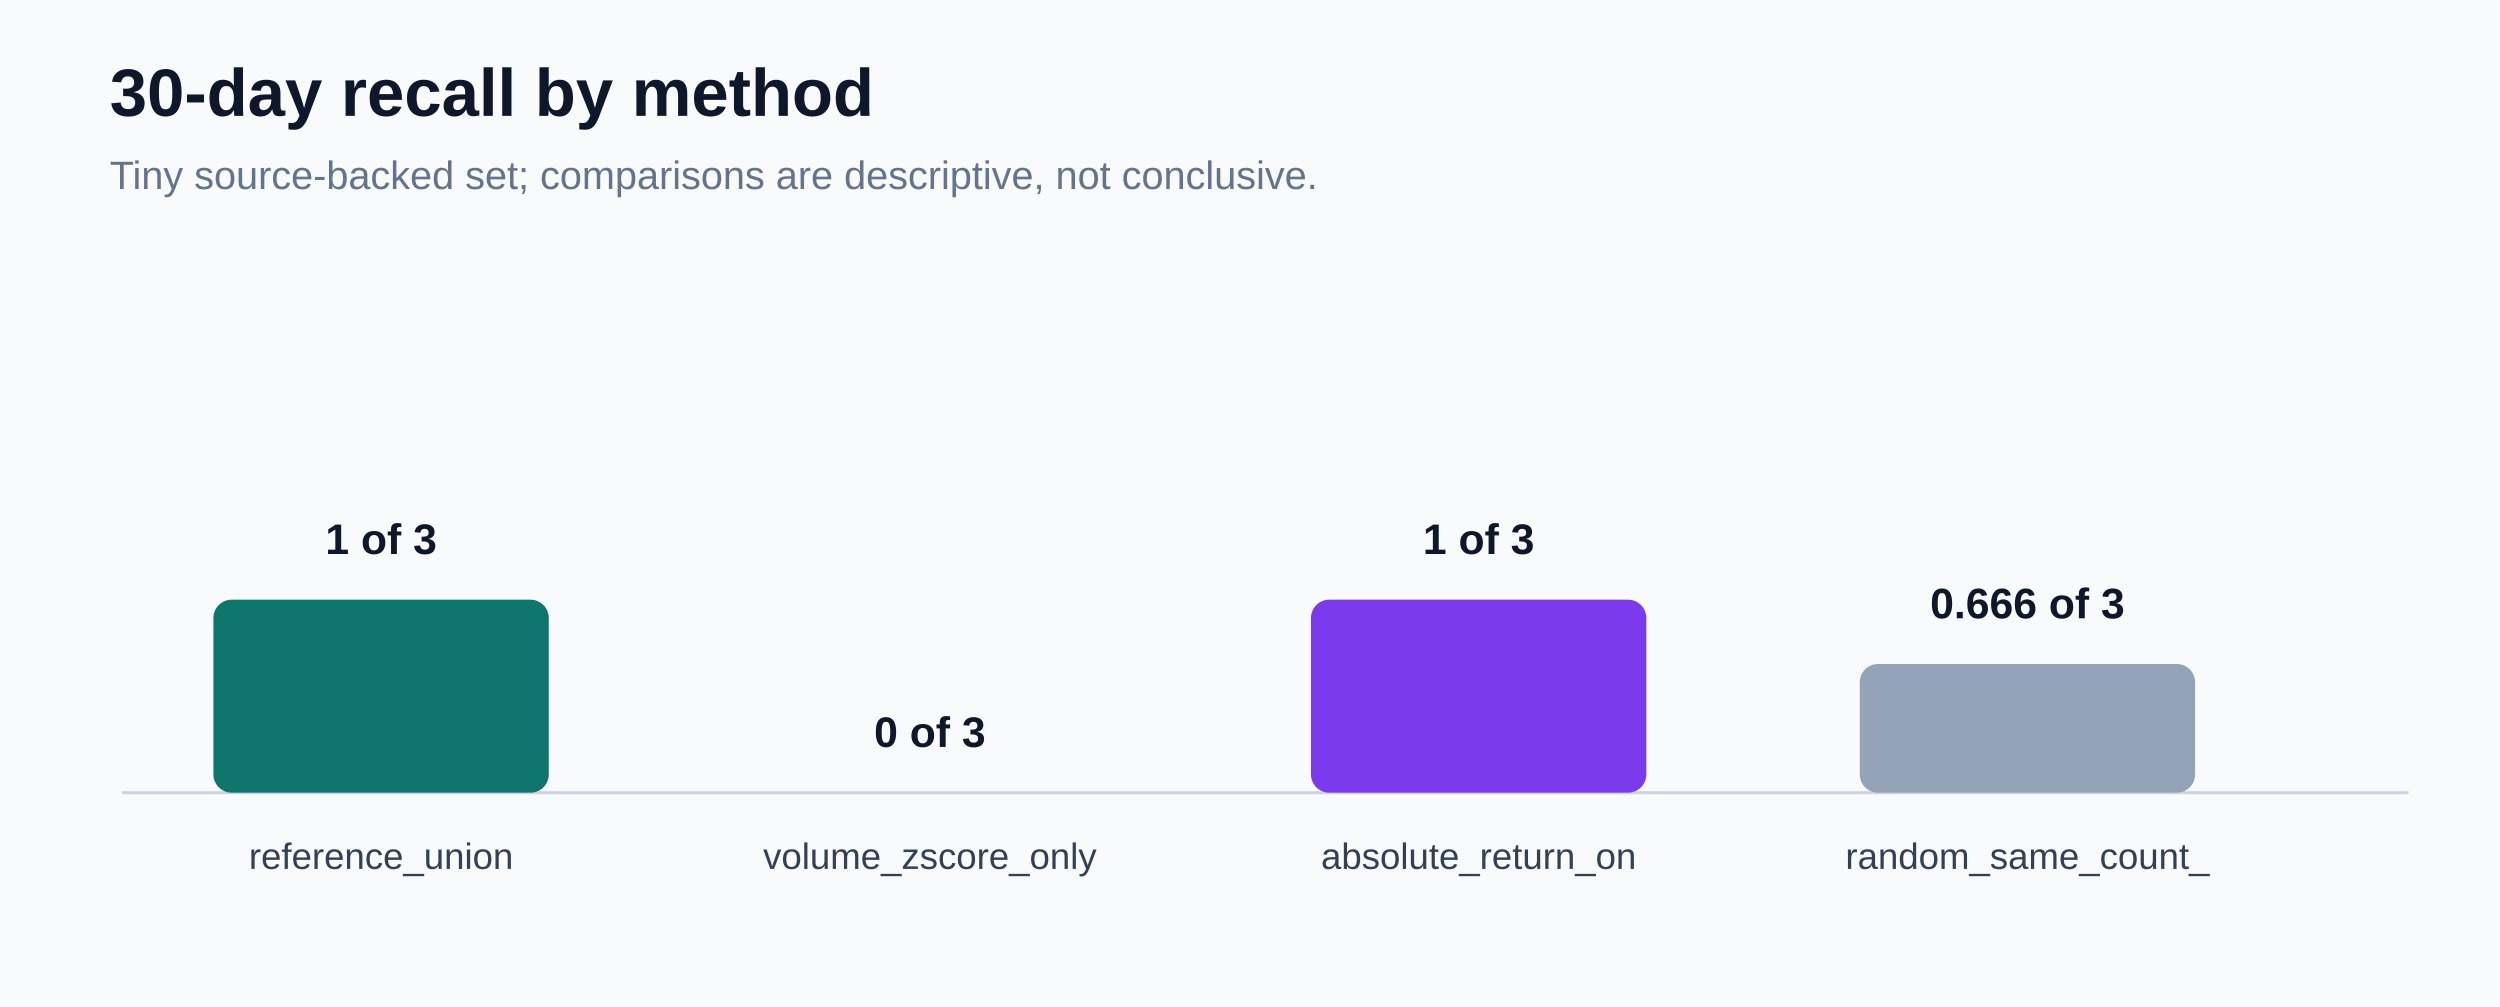
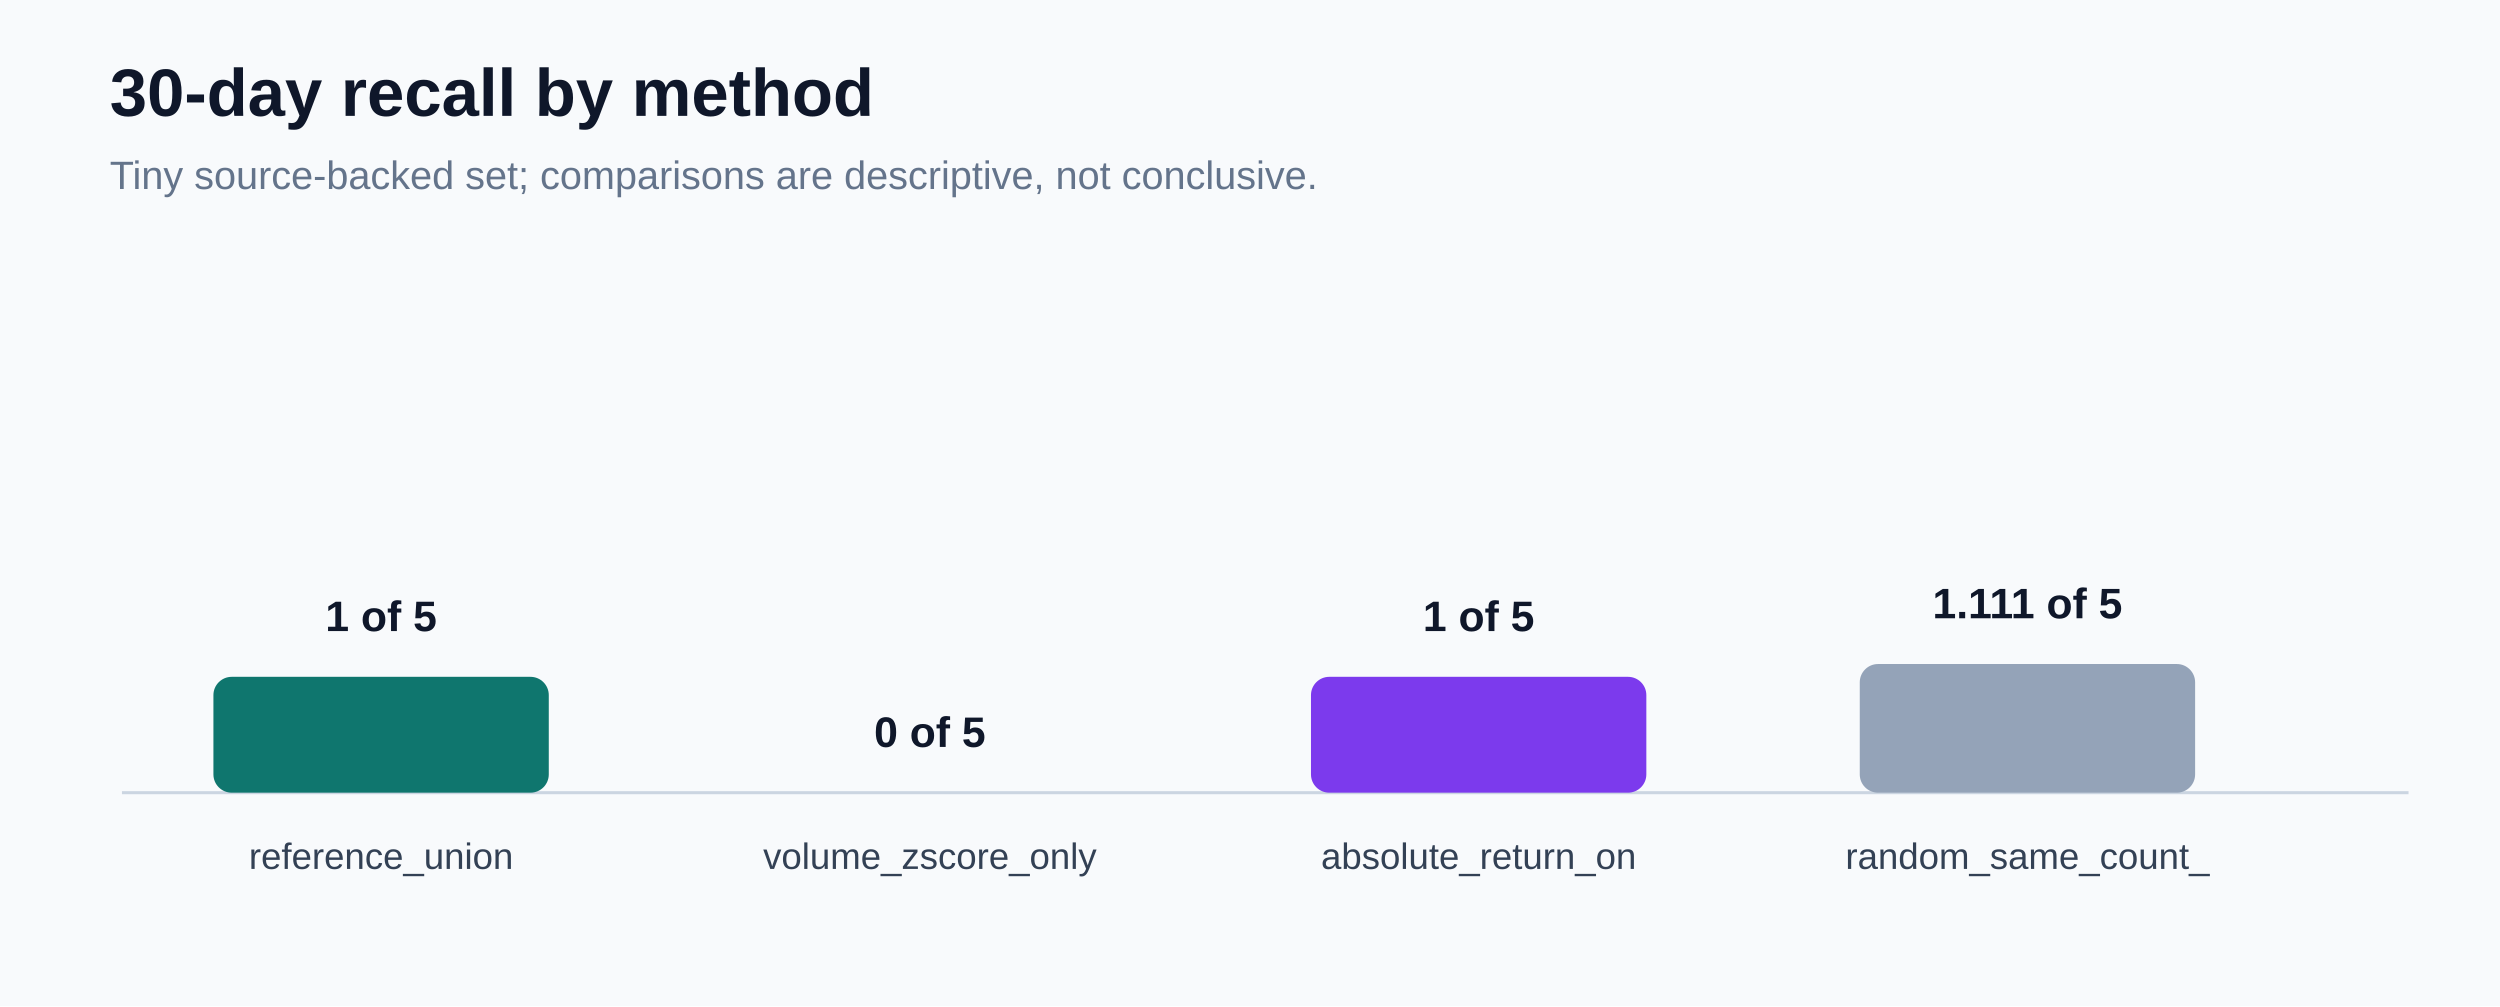
<svg xmlns="http://www.w3.org/2000/svg" width="820" height="330" viewBox="0 0 820 330">
  <rect width="100%" height="100%" fill="#f8fafc" />
  <text x="36" y="38" font-family="Arial" font-size="22" font-weight="700" fill="#0f172a">30-day recall by method</text>
  <text x="36" y="62" font-family="Arial" font-size="13" fill="#64748b">Tiny source-backed set; comparisons are descriptive, not conclusive.</text>
  <line x1="40" y1="260" x2="790" y2="260" stroke="#cbd5e1" />
-   <rect x="70" y="196.7" width="110" height="63.3" rx="6" fill="#0f766e" />
+   <rect x="70" y="222.0" width="110" height="38.0" rx="6" fill="#0f766e" />
  <text x="125" y="285" text-anchor="middle" font-family="Arial" font-size="12" fill="#334155">reference_union</text>
-   <text x="125" y="181.7" text-anchor="middle" font-family="Arial" font-size="14" font-weight="700" fill="#0f172a">1 of 3</text>
+   <text x="125" y="207.0" text-anchor="middle" font-family="Arial" font-size="14" font-weight="700" fill="#0f172a">1 of 5</text>
  <rect x="250" y="260.0" width="110" height="0.0" rx="6" fill="#2563eb" />
  <text x="305" y="285" text-anchor="middle" font-family="Arial" font-size="12" fill="#334155">volume_zscore_only</text>
-   <text x="305" y="245.0" text-anchor="middle" font-family="Arial" font-size="14" font-weight="700" fill="#0f172a">0 of 3</text>
-   <rect x="430" y="196.7" width="110" height="63.3" rx="6" fill="#7c3aed" />
+   <text x="305" y="245.0" text-anchor="middle" font-family="Arial" font-size="14" font-weight="700" fill="#0f172a">0 of 5</text>
+   <rect x="430" y="222.0" width="110" height="38.0" rx="6" fill="#7c3aed" />
  <text x="485" y="285" text-anchor="middle" font-family="Arial" font-size="12" fill="#334155">absolute_return_on</text>
-   <text x="485" y="181.7" text-anchor="middle" font-family="Arial" font-size="14" font-weight="700" fill="#0f172a">1 of 3</text>
+   <text x="485" y="207.0" text-anchor="middle" font-family="Arial" font-size="14" font-weight="700" fill="#0f172a">1 of 5</text>
  <rect x="610" y="217.8" width="110" height="42.2" rx="6" fill="#94a3b8" />
  <text x="665" y="285" text-anchor="middle" font-family="Arial" font-size="12" fill="#334155">random_same_count_</text>
-   <text x="665" y="202.8" text-anchor="middle" font-family="Arial" font-size="14" font-weight="700" fill="#0f172a">0.666 of 3</text>
+   <text x="665" y="202.8" text-anchor="middle" font-family="Arial" font-size="14" font-weight="700" fill="#0f172a">1.111 of 5</text>
</svg>
